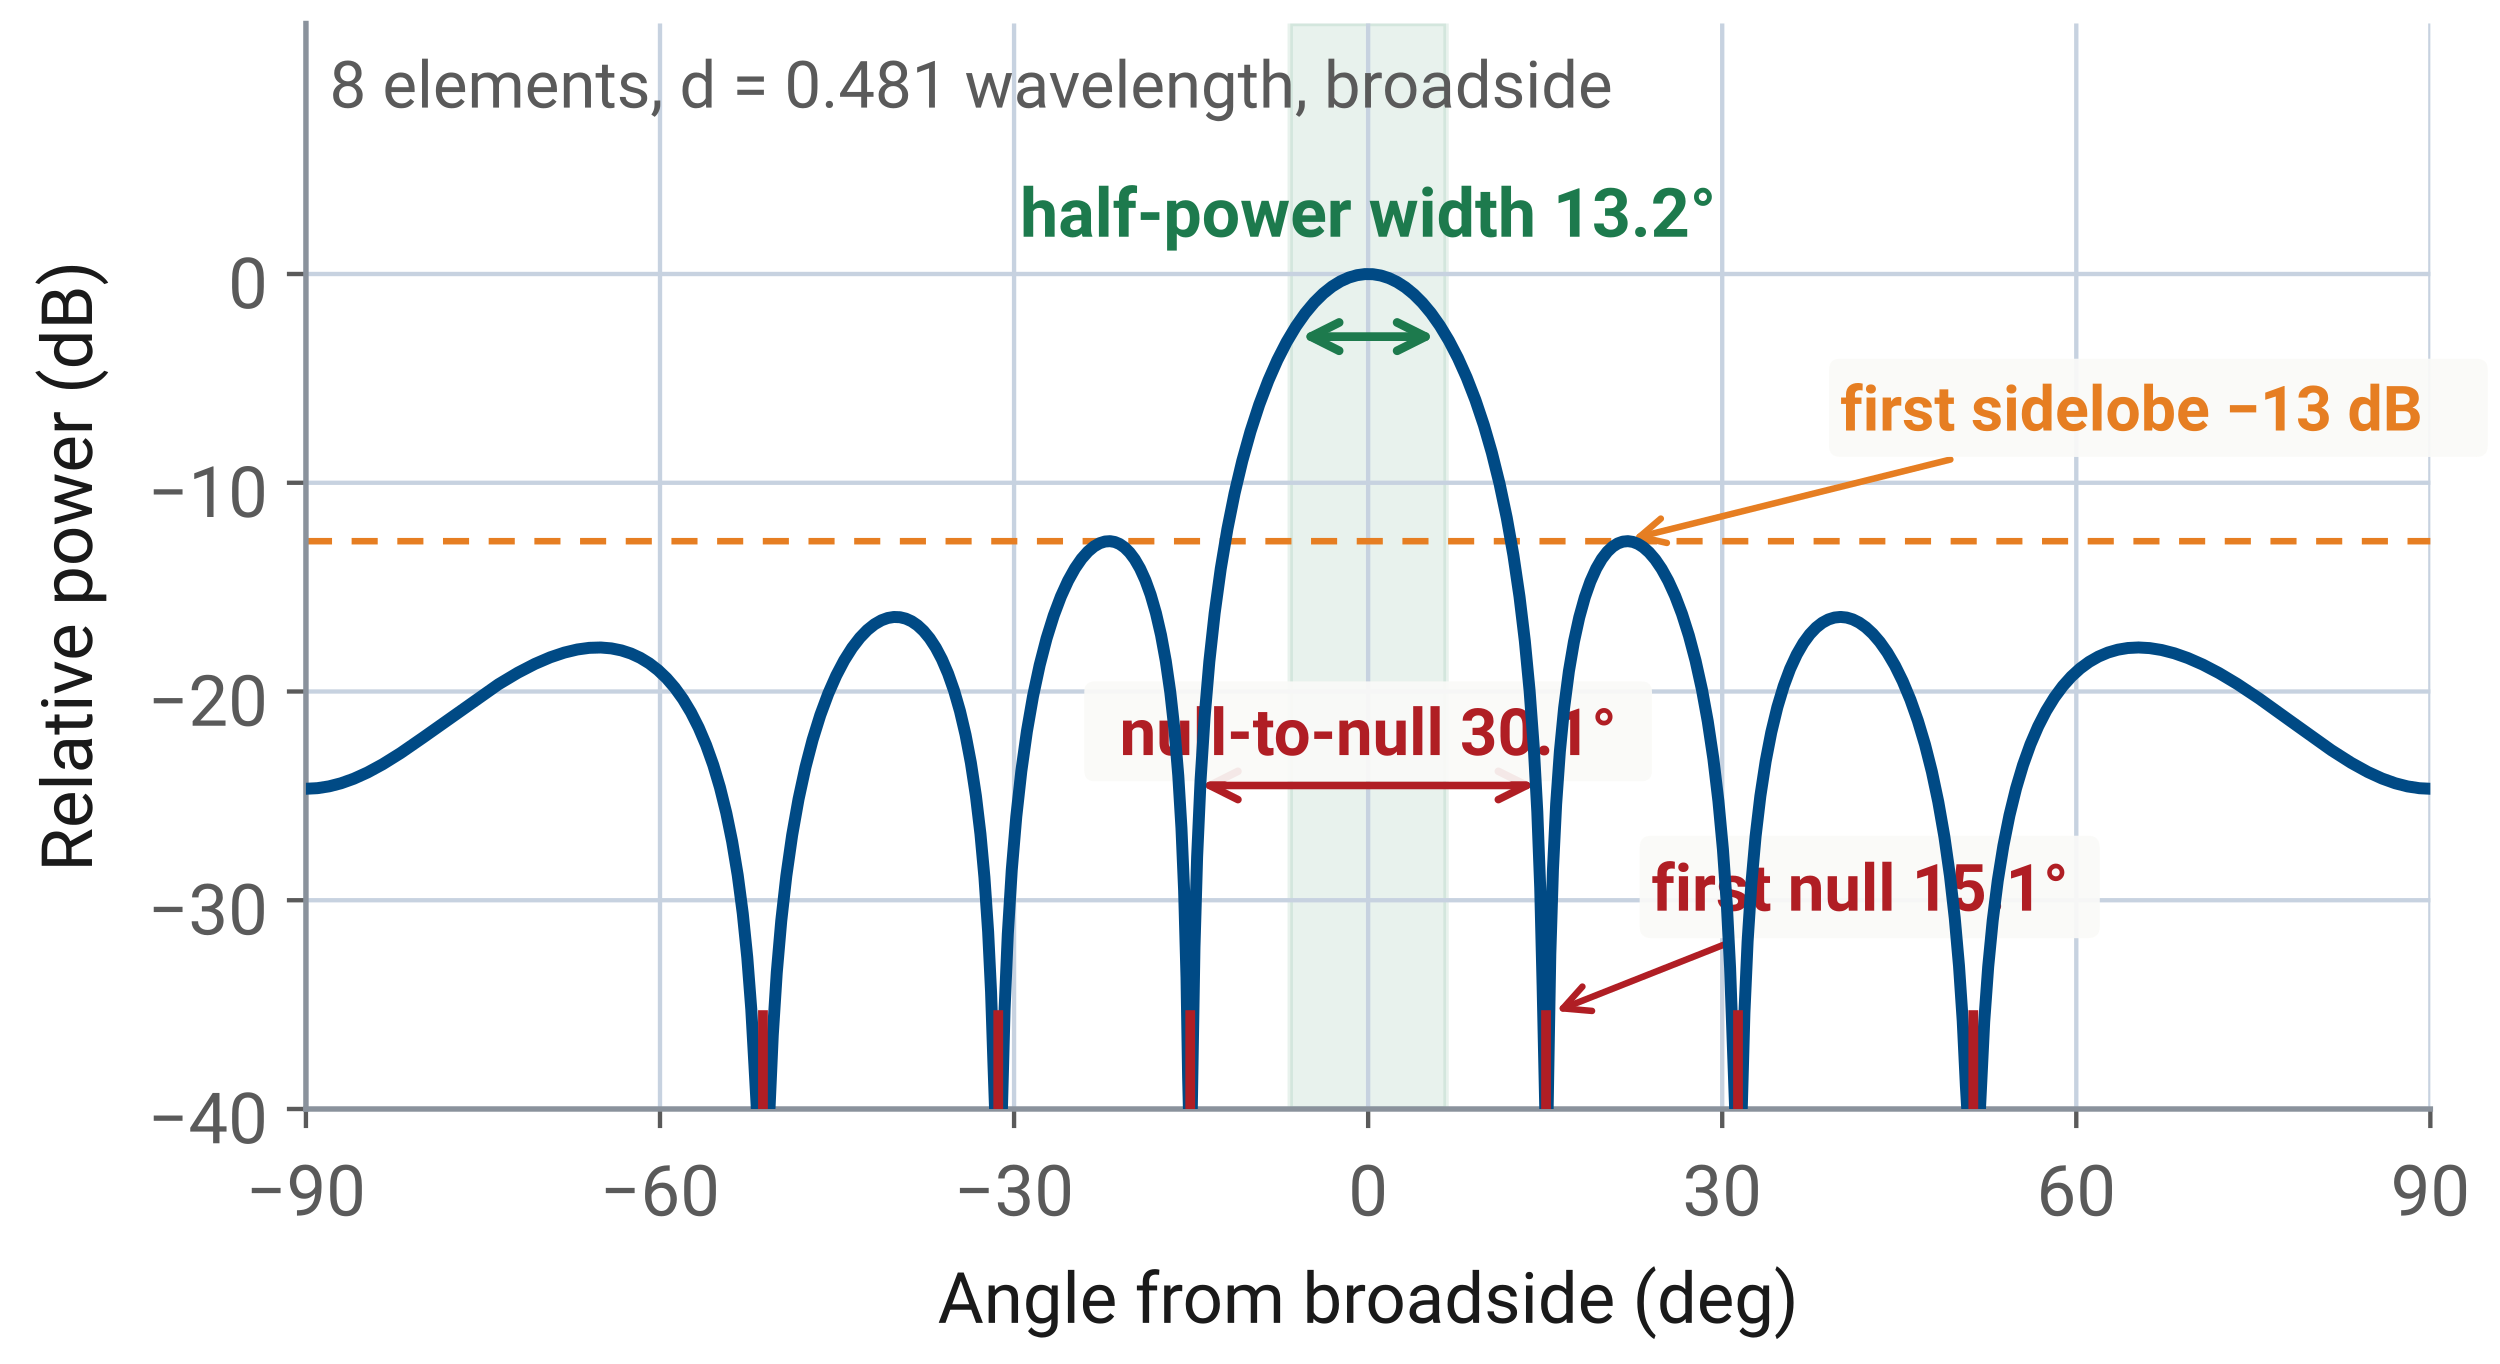
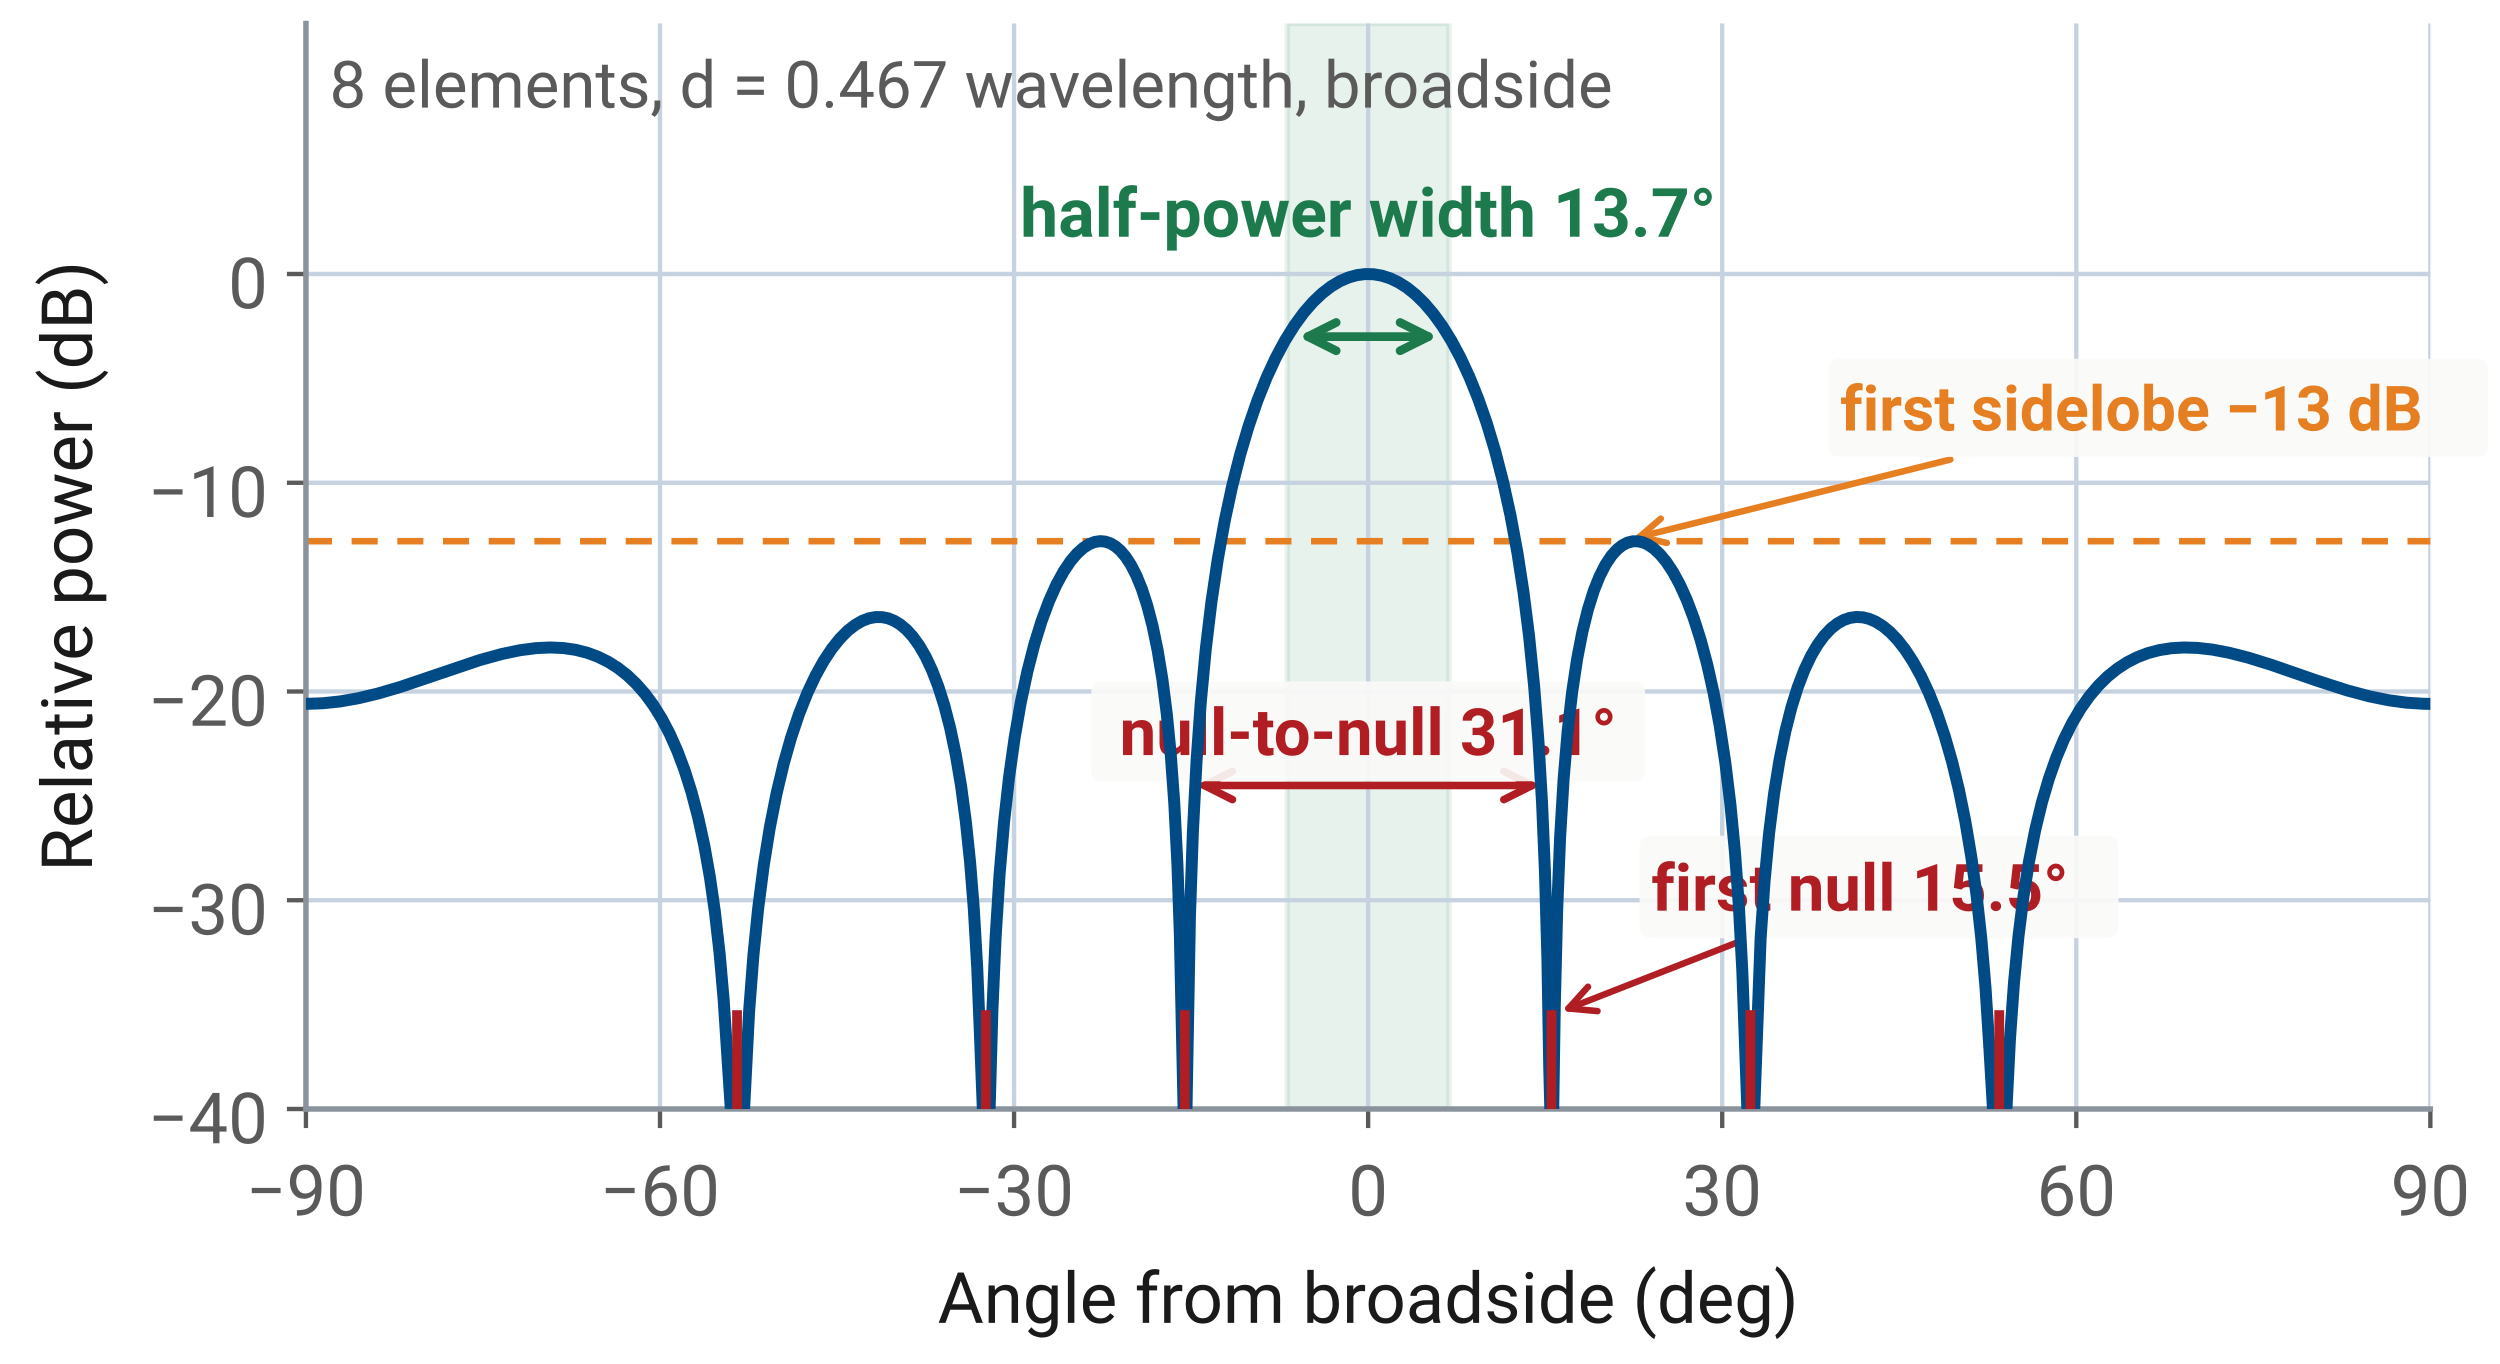
<svg xmlns="http://www.w3.org/2000/svg" xmlns:xlink="http://www.w3.org/1999/xlink" width="459.655pt" height="250.683pt" viewBox="0 0 459.655 250.683" version="1.1">
  <defs>
    <style type="text/css">*{stroke-linejoin: round; stroke-linecap: butt}</style>
  </defs>
  <g id="figure_1">
    <g id="patch_1">
      <path d="M 0 250.683  L 459.655 250.683  L 459.655 0  L 0 0  L 0 250.683  z " style="fill: none" />
    </g>
    <g id="axes_1">
      <g id="patch_2">
        <path d="M 56.249 203.904  L 446.849 203.904  L 446.849 4.32  L 56.249 4.32  L 56.249 203.904  z " style="fill: none" />
      </g>
      <g id="FillBetweenPolyCollection_1">
        <defs>
-           <path id="maadb2cdc3e" d="M 237.227 -246.363  L 237.227 -46.779  L 265.871 -46.779  L 265.871 -246.363  L 265.871 -246.363  L 237.227 -246.363  z " style="stroke: #1d7a4d; stroke-opacity: 0.1" />
+           <path id="m4058c177a3" d="M 236.685 -246.363  L 236.685 -46.779  L 266.413 -46.779  L 266.413 -246.363  L 266.413 -246.363  L 236.685 -246.363  z " style="stroke: #1d7a4d; stroke-opacity: 0.1" />
        </defs>
-         <g clip-path="url(#p5439597405)">
-           <use xlink:href="#maadb2cdc3e" x="0" y="250.683" style="fill: #1d7a4d; fill-opacity: 0.1; stroke: #1d7a4d; stroke-opacity: 0.1" />
+         <g clip-path="url(#p8666191fe6)">
+           <use xlink:href="#m4058c177a3" x="0" y="250.683" style="fill: #1d7a4d; fill-opacity: 0.1; stroke: #1d7a4d; stroke-opacity: 0.1" />
        </g>
      </g>
      <g id="matplotlib.axis_1">
        <g id="xtick_1">
          <g id="line2d_1">
-             <path d="M 56.249 203.904  L 56.249 4.32  " clip-path="url(#p5439597405)" style="fill: none; stroke: #c7d2e0; stroke-width: 0.8; stroke-linecap: square" />
+             <path d="M 56.249 203.904  L 56.249 4.32  " clip-path="url(#p8666191fe6)" style="fill: none; stroke: #c7d2e0; stroke-width: 0.8; stroke-linecap: square" />
          </g>
          <g id="line2d_2">
            <defs>
-               <path id="m902a310d29" d="M 0 0  L 0 3.5  " style="stroke: #5a5a5a; stroke-width: 0.8" />
+               <path id="maeefd5253e" d="M 0 0  L 0 3.5  " style="stroke: #5a5a5a; stroke-width: 0.8" />
            </defs>
            <g>
-               <use xlink:href="#m902a310d29" x="56.249" y="203.904" style="fill: #5a5a5a; stroke: #5a5a5a; stroke-width: 0.8" />
+               <use xlink:href="#maeefd5253e" x="56.249" y="203.904" style="fill: #5a5a5a; stroke: #5a5a5a; stroke-width: 0.8" />
            </g>
          </g>
          <g id="text_1">
            <text style="font-size: 13px; font-family:'Source Sans Pro', 'Segoe UI', Roboto, Helvetica, Arial, sans-serif; text-anchor: middle; fill: #5a5a5a" x="56.249" y="223.498" transform="rotate(-0 56.24918 223.4977)">−90</text>
          </g>
        </g>
        <g id="xtick_2">
          <g id="line2d_3">
-             <path d="M 121.349 203.904  L 121.349 4.32  " clip-path="url(#p5439597405)" style="fill: none; stroke: #c7d2e0; stroke-width: 0.8; stroke-linecap: square" />
+             <path d="M 121.349 203.904  L 121.349 4.32  " clip-path="url(#p8666191fe6)" style="fill: none; stroke: #c7d2e0; stroke-width: 0.8; stroke-linecap: square" />
          </g>
          <g id="line2d_4">
            <g>
-               <use xlink:href="#m902a310d29" x="121.349" y="203.904" style="fill: #5a5a5a; stroke: #5a5a5a; stroke-width: 0.8" />
+               <use xlink:href="#maeefd5253e" x="121.349" y="203.904" style="fill: #5a5a5a; stroke: #5a5a5a; stroke-width: 0.8" />
            </g>
          </g>
          <g id="text_2">
            <text style="font-size: 13px; font-family:'Source Sans Pro', 'Segoe UI', Roboto, Helvetica, Arial, sans-serif; text-anchor: middle; fill: #5a5a5a" x="121.349" y="223.498" transform="rotate(-0 121.3492 223.4977)">−60</text>
          </g>
        </g>
        <g id="xtick_3">
          <g id="line2d_5">
-             <path d="M 186.449 203.904  L 186.449 4.32  " clip-path="url(#p5439597405)" style="fill: none; stroke: #c7d2e0; stroke-width: 0.8; stroke-linecap: square" />
+             <path d="M 186.449 203.904  L 186.449 4.32  " clip-path="url(#p8666191fe6)" style="fill: none; stroke: #c7d2e0; stroke-width: 0.8; stroke-linecap: square" />
          </g>
          <g id="line2d_6">
            <g>
-               <use xlink:href="#m902a310d29" x="186.449" y="203.904" style="fill: #5a5a5a; stroke: #5a5a5a; stroke-width: 0.8" />
+               <use xlink:href="#maeefd5253e" x="186.449" y="203.904" style="fill: #5a5a5a; stroke: #5a5a5a; stroke-width: 0.8" />
            </g>
          </g>
          <g id="text_3">
            <text style="font-size: 13px; font-family:'Source Sans Pro', 'Segoe UI', Roboto, Helvetica, Arial, sans-serif; text-anchor: middle; fill: #5a5a5a" x="186.449" y="223.498" transform="rotate(-0 186.4492 223.4977)">−30</text>
          </g>
        </g>
        <g id="xtick_4">
          <g id="line2d_7">
-             <path d="M 251.549 203.904  L 251.549 4.32  " clip-path="url(#p5439597405)" style="fill: none; stroke: #c7d2e0; stroke-width: 0.8; stroke-linecap: square" />
+             <path d="M 251.549 203.904  L 251.549 4.32  " clip-path="url(#p8666191fe6)" style="fill: none; stroke: #c7d2e0; stroke-width: 0.8; stroke-linecap: square" />
          </g>
          <g id="line2d_8">
            <g>
-               <use xlink:href="#m902a310d29" x="251.549" y="203.904" style="fill: #5a5a5a; stroke: #5a5a5a; stroke-width: 0.8" />
+               <use xlink:href="#maeefd5253e" x="251.549" y="203.904" style="fill: #5a5a5a; stroke: #5a5a5a; stroke-width: 0.8" />
            </g>
          </g>
          <g id="text_4">
            <text style="font-size: 13px; font-family:'Source Sans Pro', 'Segoe UI', Roboto, Helvetica, Arial, sans-serif; text-anchor: middle; fill: #5a5a5a" x="251.549" y="223.498" transform="rotate(-0 251.5492 223.4977)">0</text>
          </g>
        </g>
        <g id="xtick_5">
          <g id="line2d_9">
-             <path d="M 316.649 203.904  L 316.649 4.32  " clip-path="url(#p5439597405)" style="fill: none; stroke: #c7d2e0; stroke-width: 0.8; stroke-linecap: square" />
+             <path d="M 316.649 203.904  L 316.649 4.32  " clip-path="url(#p8666191fe6)" style="fill: none; stroke: #c7d2e0; stroke-width: 0.8; stroke-linecap: square" />
          </g>
          <g id="line2d_10">
            <g>
-               <use xlink:href="#m902a310d29" x="316.649" y="203.904" style="fill: #5a5a5a; stroke: #5a5a5a; stroke-width: 0.8" />
+               <use xlink:href="#maeefd5253e" x="316.649" y="203.904" style="fill: #5a5a5a; stroke: #5a5a5a; stroke-width: 0.8" />
            </g>
          </g>
          <g id="text_5">
            <text style="font-size: 13px; font-family:'Source Sans Pro', 'Segoe UI', Roboto, Helvetica, Arial, sans-serif; text-anchor: middle; fill: #5a5a5a" x="316.649" y="223.498" transform="rotate(-0 316.6492 223.4977)">30</text>
          </g>
        </g>
        <g id="xtick_6">
          <g id="line2d_11">
-             <path d="M 381.749 203.904  L 381.749 4.32  " clip-path="url(#p5439597405)" style="fill: none; stroke: #c7d2e0; stroke-width: 0.8; stroke-linecap: square" />
+             <path d="M 381.749 203.904  L 381.749 4.32  " clip-path="url(#p8666191fe6)" style="fill: none; stroke: #c7d2e0; stroke-width: 0.8; stroke-linecap: square" />
          </g>
          <g id="line2d_12">
            <g>
-               <use xlink:href="#m902a310d29" x="381.749" y="203.904" style="fill: #5a5a5a; stroke: #5a5a5a; stroke-width: 0.8" />
+               <use xlink:href="#maeefd5253e" x="381.749" y="203.904" style="fill: #5a5a5a; stroke: #5a5a5a; stroke-width: 0.8" />
            </g>
          </g>
          <g id="text_6">
            <text style="font-size: 13px; font-family:'Source Sans Pro', 'Segoe UI', Roboto, Helvetica, Arial, sans-serif; text-anchor: middle; fill: #5a5a5a" x="381.749" y="223.498" transform="rotate(-0 381.7492 223.4977)">60</text>
          </g>
        </g>
        <g id="xtick_7">
          <g id="line2d_13">
-             <path d="M 446.849 203.904  L 446.849 4.32  " clip-path="url(#p5439597405)" style="fill: none; stroke: #c7d2e0; stroke-width: 0.8; stroke-linecap: square" />
+             <path d="M 446.849 203.904  L 446.849 4.32  " clip-path="url(#p8666191fe6)" style="fill: none; stroke: #c7d2e0; stroke-width: 0.8; stroke-linecap: square" />
          </g>
          <g id="line2d_14">
            <g>
-               <use xlink:href="#m902a310d29" x="446.849" y="203.904" style="fill: #5a5a5a; stroke: #5a5a5a; stroke-width: 0.8" />
+               <use xlink:href="#maeefd5253e" x="446.849" y="203.904" style="fill: #5a5a5a; stroke: #5a5a5a; stroke-width: 0.8" />
            </g>
          </g>
          <g id="text_7">
            <text style="font-size: 13px; font-family:'Source Sans Pro', 'Segoe UI', Roboto, Helvetica, Arial, sans-serif; text-anchor: middle; fill: #5a5a5a" x="446.849" y="223.498" transform="rotate(-0 446.8492 223.4977)">90</text>
          </g>
        </g>
        <g id="text_8">
          <text style="font-size: 13px; font-family:'Source Sans Pro', 'Segoe UI', Roboto, Helvetica, Arial, sans-serif; text-anchor: middle; fill: #1a1a1a" x="251.549" y="243.227" transform="rotate(-0 251.5492 243.2272)">Angle from broadside  (deg)</text>
        </g>
      </g>
      <g id="matplotlib.axis_2">
        <g id="ytick_1">
          <g id="line2d_15">
-             <path d="M 56.249 50.378  L 446.849 50.378  " clip-path="url(#p5439597405)" style="fill: none; stroke: #c7d2e0; stroke-width: 0.8; stroke-linecap: square" />
+             <path d="M 56.249 50.378  L 446.849 50.378  " clip-path="url(#p8666191fe6)" style="fill: none; stroke: #c7d2e0; stroke-width: 0.8; stroke-linecap: square" />
          </g>
          <g id="line2d_16">
            <defs>
-               <path id="m5b1b4cfa90" d="M 0 0  L -3.5 0  " style="stroke: #5a5a5a; stroke-width: 0.8" />
+               <path id="m877b4ab7d4" d="M 0 0  L -3.5 0  " style="stroke: #5a5a5a; stroke-width: 0.8" />
            </defs>
            <g>
-               <use xlink:href="#m5b1b4cfa90" x="56.249" y="50.378" style="fill: #5a5a5a; stroke: #5a5a5a; stroke-width: 0.8" />
+               <use xlink:href="#m877b4ab7d4" x="56.249" y="50.378" style="fill: #5a5a5a; stroke: #5a5a5a; stroke-width: 0.8" />
            </g>
          </g>
          <g id="text_9">
            <text style="font-size: 13px; font-family:'Source Sans Pro', 'Segoe UI', Roboto, Helvetica, Arial, sans-serif; text-anchor: end; fill: #5a5a5a" x="49.249" y="56.675" transform="rotate(-0 49.24918 56.67472)">0</text>
          </g>
        </g>
        <g id="ytick_2">
          <g id="line2d_17">
-             <path d="M 56.249 88.759  L 446.849 88.759  " clip-path="url(#p5439597405)" style="fill: none; stroke: #c7d2e0; stroke-width: 0.8; stroke-linecap: square" />
+             <path d="M 56.249 88.759  L 446.849 88.759  " clip-path="url(#p8666191fe6)" style="fill: none; stroke: #c7d2e0; stroke-width: 0.8; stroke-linecap: square" />
          </g>
          <g id="line2d_18">
            <g>
-               <use xlink:href="#m5b1b4cfa90" x="56.249" y="88.759" style="fill: #5a5a5a; stroke: #5a5a5a; stroke-width: 0.8" />
+               <use xlink:href="#m877b4ab7d4" x="56.249" y="88.759" style="fill: #5a5a5a; stroke: #5a5a5a; stroke-width: 0.8" />
            </g>
          </g>
          <g id="text_10">
            <text style="font-size: 13px; font-family:'Source Sans Pro', 'Segoe UI', Roboto, Helvetica, Arial, sans-serif; text-anchor: end; fill: #5a5a5a" x="49.249" y="95.056" transform="rotate(-0 49.24918 95.05626)">−10</text>
          </g>
        </g>
        <g id="ytick_3">
          <g id="line2d_19">
-             <path d="M 56.249 127.141  L 446.849 127.141  " clip-path="url(#p5439597405)" style="fill: none; stroke: #c7d2e0; stroke-width: 0.8; stroke-linecap: square" />
+             <path d="M 56.249 127.141  L 446.849 127.141  " clip-path="url(#p8666191fe6)" style="fill: none; stroke: #c7d2e0; stroke-width: 0.8; stroke-linecap: square" />
          </g>
          <g id="line2d_20">
            <g>
-               <use xlink:href="#m5b1b4cfa90" x="56.249" y="127.141" style="fill: #5a5a5a; stroke: #5a5a5a; stroke-width: 0.8" />
+               <use xlink:href="#m877b4ab7d4" x="56.249" y="127.141" style="fill: #5a5a5a; stroke: #5a5a5a; stroke-width: 0.8" />
            </g>
          </g>
          <g id="text_11">
            <text style="font-size: 13px; font-family:'Source Sans Pro', 'Segoe UI', Roboto, Helvetica, Arial, sans-serif; text-anchor: end; fill: #5a5a5a" x="49.249" y="133.438" transform="rotate(-0 49.24918 133.4378)">−20</text>
          </g>
        </g>
        <g id="ytick_4">
          <g id="line2d_21">
-             <path d="M 56.249 165.522  L 446.849 165.522  " clip-path="url(#p5439597405)" style="fill: none; stroke: #c7d2e0; stroke-width: 0.8; stroke-linecap: square" />
+             <path d="M 56.249 165.522  L 446.849 165.522  " clip-path="url(#p8666191fe6)" style="fill: none; stroke: #c7d2e0; stroke-width: 0.8; stroke-linecap: square" />
          </g>
          <g id="line2d_22">
            <g>
-               <use xlink:href="#m5b1b4cfa90" x="56.249" y="165.522" style="fill: #5a5a5a; stroke: #5a5a5a; stroke-width: 0.8" />
+               <use xlink:href="#m877b4ab7d4" x="56.249" y="165.522" style="fill: #5a5a5a; stroke: #5a5a5a; stroke-width: 0.8" />
            </g>
          </g>
          <g id="text_12">
            <text style="font-size: 13px; font-family:'Source Sans Pro', 'Segoe UI', Roboto, Helvetica, Arial, sans-serif; text-anchor: end; fill: #5a5a5a" x="49.249" y="171.819" transform="rotate(-0 49.24918 171.8193)">−30</text>
          </g>
        </g>
        <g id="ytick_5">
          <g id="line2d_23">
-             <path d="M 56.249 203.904  L 446.849 203.904  " clip-path="url(#p5439597405)" style="fill: none; stroke: #c7d2e0; stroke-width: 0.8; stroke-linecap: square" />
+             <path d="M 56.249 203.904  L 446.849 203.904  " clip-path="url(#p8666191fe6)" style="fill: none; stroke: #c7d2e0; stroke-width: 0.8; stroke-linecap: square" />
          </g>
          <g id="line2d_24">
            <g>
-               <use xlink:href="#m5b1b4cfa90" x="56.249" y="203.904" style="fill: #5a5a5a; stroke: #5a5a5a; stroke-width: 0.8" />
+               <use xlink:href="#m877b4ab7d4" x="56.249" y="203.904" style="fill: #5a5a5a; stroke: #5a5a5a; stroke-width: 0.8" />
            </g>
          </g>
          <g id="text_13">
            <text style="font-size: 13px; font-family:'Source Sans Pro', 'Segoe UI', Roboto, Helvetica, Arial, sans-serif; text-anchor: end; fill: #5a5a5a" x="49.249" y="210.201" transform="rotate(-0 49.24918 210.2009)">−40</text>
          </g>
        </g>
        <g id="text_14">
          <text style="font-size: 13px; font-family:'Source Sans Pro', 'Segoe UI', Roboto, Helvetica, Arial, sans-serif; text-anchor: middle; fill: #1a1a1a" x="16.914" y="104.112" transform="rotate(-90 16.91375 104.112)">Relative power  (dB)</text>
        </g>
      </g>
      <g id="line2d_25">
-         <path d="M 56.249 99.506  L 446.849 99.506  " clip-path="url(#p5439597405)" style="fill: none; stroke-dasharray: 4.8,3.6; stroke-dashoffset: 0; stroke: #e67e22; stroke-width: 1.2" />
+         <path d="M 56.249 99.506  L 446.849 99.506  " clip-path="url(#p8666191fe6)" style="fill: none; stroke-dasharray: 4.8,3.6; stroke-dashoffset: 0; stroke: #e67e22; stroke-width: 1.2" />
      </g>
      <g id="patch_3">
        <path d="M 56.249 203.904  L 56.249 4.32  " style="fill: none; stroke: #8a929c; stroke-linejoin: miter; stroke-linecap: square" />
      </g>
      <g id="patch_4">
        <path d="M 56.249 203.904  L 446.849 203.904  " style="fill: none; stroke: #8a929c; stroke-linejoin: miter; stroke-linecap: square" />
      </g>
      <g id="patch_5">
-         <path d="M 241.013 61.892  Q 251.547 61.892 262.082 61.892  " style="fill: none; stroke: #1d7a4d; stroke-width: 1.6; stroke-linecap: round" />
-         <path d="M 246.213 64.492  L 241.013 61.892  L 246.213 59.292  " style="fill: none; stroke: #1d7a4d; stroke-width: 1.6; stroke-linecap: round" />
-         <path d="M 256.882 59.292  L 262.082 61.892  L 256.882 64.492  " style="fill: none; stroke: #1d7a4d; stroke-width: 1.6; stroke-linecap: round" />
+         <path d="M 240.473 61.892  Q 251.549 61.892 262.624 61.892  " style="fill: none; stroke: #1d7a4d; stroke-width: 1.6; stroke-linecap: round" />
+         <path d="M 245.673 64.492  L 240.473 61.892  L 245.673 59.292  " style="fill: none; stroke: #1d7a4d; stroke-width: 1.6; stroke-linecap: round" />
+         <path d="M 257.424 59.292  L 262.624 61.892  L 257.424 64.492  " style="fill: none; stroke: #1d7a4d; stroke-width: 1.6; stroke-linecap: round" />
      </g>
      <g id="text_15">
-         <text style="font-weight: 700; font-size: 12.5px; font-family:'Source Sans Pro', 'Segoe UI', Roboto, Helvetica, Arial, sans-serif; text-anchor: middle; fill: #1d7a4d" x="251.549" y="43.525" transform="rotate(-0 251.5492 43.52456)">half-power width  13.2°</text>
+         <text style="font-weight: 700; font-size: 12.5px; font-family:'Source Sans Pro', 'Segoe UI', Roboto, Helvetica, Arial, sans-serif; text-anchor: middle; fill: #1d7a4d" x="251.549" y="43.525" transform="rotate(-0 251.5492 43.52456)">half-power width  13.7°</text>
      </g>
      <g id="patch_6">
-         <path d="M 318.112 173.232  Q 302.113 179.565 287.361 185.404  " style="fill: none; stroke: #b01e24; stroke-width: 1.2; stroke-linecap: round" />
-         <path d="M 292.708 185.869  L 287.361 185.404  L 290.941 181.406  " style="fill: none; stroke: #b01e24; stroke-width: 1.2; stroke-linecap: round" />
+         <path d="M 319.542 173.225  Q 303.334 179.564 288.376 185.415  " style="fill: none; stroke: #b01e24; stroke-width: 1.2; stroke-linecap: round" />
+         <path d="M 293.72 185.902  L 288.376 185.415  L 291.971 181.432  " style="fill: none; stroke: #b01e24; stroke-width: 1.2; stroke-linecap: round" />
      </g>
      <g id="text_16">
        <g id="patch_7">
-           <path d="M 303.629 172.496  L 383.907 172.496  Q 386.067 172.496 386.067 170.336  L 386.067 155.817  Q 386.067 153.657 383.907 153.657  L 303.629 153.657  Q 301.469 153.657 301.469 155.817  L 301.469 170.336  Q 301.469 172.496 303.629 172.496  z " style="fill: #fafaf7; opacity: 0.92" />
-         </g>
-         <text style="font-weight: 700; font-size: 12px; font-family:'Source Sans Pro', 'Segoe UI', Roboto, Helvetica, Arial, sans-serif; text-anchor: start; fill: #b01e24" x="303.629" y="167.442" transform="rotate(-0 303.6292 167.4415)">first null  15.1°</text>
+           <path d="M 303.629 172.496  L 387.348 172.496  Q 389.508 172.496 389.508 170.336  L 389.508 155.817  Q 389.508 153.657 387.348 153.657  L 303.629 153.657  Q 301.469 153.657 301.469 155.817  L 301.469 170.336  Q 301.469 172.496 303.629 172.496  z " style="fill: #fafaf7; opacity: 0.92" />
+         </g>
+         <text style="font-weight: 700; font-size: 12px; font-family:'Source Sans Pro', 'Segoe UI', Roboto, Helvetica, Arial, sans-serif; text-anchor: start; fill: #b01e24" x="303.629" y="167.442" transform="rotate(-0 303.6292 167.4415)">first null  15.5°</text>
      </g>
      <g id="patch_8">
-         <path d="M 222.406 144.413  Q 251.549 144.413 280.692 144.413  " style="fill: none; stroke: #b01e24; stroke-width: 1.4; stroke-linecap: round" />
-         <path d="M 227.606 147.013  L 222.406 144.413  L 227.606 141.813  " style="fill: none; stroke: #b01e24; stroke-width: 1.4; stroke-linecap: round" />
-         <path d="M 275.492 141.813  L 280.692 144.413  L 275.492 147.013  " style="fill: none; stroke: #b01e24; stroke-width: 1.4; stroke-linecap: round" />
+         <path d="M 221.396 144.413  Q 251.547 144.413 281.698 144.413  " style="fill: none; stroke: #b01e24; stroke-width: 1.4; stroke-linecap: round" />
+         <path d="M 226.596 147.013  L 221.396 144.413  L 226.596 141.813  " style="fill: none; stroke: #b01e24; stroke-width: 1.4; stroke-linecap: round" />
+         <path d="M 276.498 141.813  L 281.698 144.413  L 276.498 147.013  " style="fill: none; stroke: #b01e24; stroke-width: 1.4; stroke-linecap: round" />
      </g>
      <g id="text_17">
        <g id="patch_9">
-           <path d="M 201.281 143.646  L 301.817 143.646  Q 303.737 143.646 303.737 141.726  L 303.737 127.206  Q 303.737 125.286 301.817 125.286  L 201.281 125.286  Q 199.361 125.286 199.361 127.206  L 199.361 141.726  Q 199.361 143.646 201.281 143.646  z " style="fill: #fafaf7; opacity: 0.92" />
-         </g>
-         <text style="font-weight: 700; font-size: 12px; font-family:'Source Sans Pro', 'Segoe UI', Roboto, Helvetica, Arial, sans-serif; text-anchor: middle; fill: #b01e24" x="251.549" y="138.831" transform="rotate(-0 251.5492 138.8314)">null-to-null  30.1°</text>
+           <path d="M 202.566 143.646  L 300.533 143.646  Q 302.453 143.646 302.453 141.726  L 302.453 127.206  Q 302.453 125.286 300.533 125.286  L 202.566 125.286  Q 200.646 125.286 200.646 127.206  L 200.646 141.726  Q 200.646 143.646 202.566 143.646  z " style="fill: #fafaf7; opacity: 0.92" />
+         </g>
+         <text style="font-weight: 700; font-size: 12px; font-family:'Source Sans Pro', 'Segoe UI', Roboto, Helvetica, Arial, sans-serif; text-anchor: middle; fill: #b01e24" x="251.549" y="138.831" transform="rotate(-0 251.5492 138.8314)">null-to-null  31.1°</text>
      </g>
      <g id="patch_10">
        <path d="M 358.592 84.491  Q 329.369 91.757 301.449 98.7  " style="fill: none; stroke: #e67e22; stroke-width: 1.2; stroke-linecap: round" />
        <path d="M 306.468 99.822  L 301.449 98.7  L 305.358 95.358  " style="fill: none; stroke: #e67e22; stroke-width: 1.2; stroke-linecap: round" />
      </g>
      <g id="text_18">
        <g id="patch_11">
          <path d="M 338.349 84.008  L 455.335 84.008  Q 457.405 84.008 457.405 81.938  L 457.405 68.023  Q 457.405 65.953 455.335 65.953  L 338.349 65.953  Q 336.279 65.953 336.279 68.023  L 336.279 81.938  Q 336.279 84.008 338.349 84.008  z " style="fill: #fafaf7; opacity: 0.92" />
        </g>
        <text style="font-weight: 700; font-size: 11.5px; font-family:'Source Sans Pro', 'Segoe UI', Roboto, Helvetica, Arial, sans-serif; text-anchor: start; fill: #e67e22" x="338.349" y="79.164" transform="rotate(-0 338.3492 79.164)">first sidelobe  −13 dB</text>
      </g>
      <g id="text_19">
-         <text style="font-size: 12px; font-family:'Source Sans Pro', 'Segoe UI', Roboto, Helvetica, Arial, sans-serif; text-anchor: start; fill: #5a5a5a" x="60.589" y="19.783" transform="rotate(-0 60.58918 19.78315)">8 elements, d = 0.481 wavelength, broadside</text>
+         <text style="font-size: 12px; font-family:'Source Sans Pro', 'Segoe UI', Roboto, Helvetica, Arial, sans-serif; text-anchor: start; fill: #5a5a5a" x="60.589" y="19.783" transform="rotate(-0 60.58918 19.78315)">8 elements, d = 0.467 wavelength, broadside</text>
      </g>
      <g id="line2d_26">
-         <path d="M 56.249 145.024  L 58.349 144.915  L 60.497 144.581  L 62.694 144.016  L 65.038 143.179  L 67.577 142.029  L 70.36 140.518  L 73.631 138.479  L 77.83 135.578  L 91.647 125.823  L 95.212 123.691  L 98.336 122.075  L 101.168 120.858  L 103.756 119.987  L 106.148 119.415  L 108.345 119.114  L 110.445 119.051  L 112.398 119.212  L 114.253 119.586  L 116.011 120.16  L 117.72 120.95  L 119.38 121.963  L 120.991 123.209  L 122.554 124.699  L 124.067 126.449  L 125.581 128.55  L 127.045 130.98  L 128.461 133.775  L 129.828 136.984  L 131.147 140.675  L 132.367 144.761  L 133.539 149.479  L 134.613 154.732  L 135.639 160.913  L 136.566 167.95  L 137.396 176.053  L 138.129 185.549  L 138.715 195.943  L 139.154 203.904  L 141.449 203.904  L 141.498 203.575  L 142.084 190.349  L 142.816 178.849  L 143.646 169.282  L 144.574 161.061  L 145.648 153.544  L 146.82 146.942  L 148.089 141.083  L 149.407 136.027  L 150.823 131.477  L 152.288 127.527  L 153.753 124.205  L 155.217 121.416  L 156.682 119.098  L 158.098 117.261  L 159.465 115.84  L 160.784 114.785  L 162.053 114.053  L 163.225 113.625  L 164.348 113.441  L 165.471 113.484  L 166.545 113.746  L 167.619 114.235  L 168.693 114.967  L 169.816 116.013  L 170.939 117.375  L 172.062 119.094  L 173.185 121.221  L 174.308 123.83  L 175.431 127.021  L 176.505 130.753  L 177.53 135.117  L 178.507 140.247  L 179.435 146.355  L 180.265 153.32  L 180.997 161.294  L 181.681 171.327  L 182.218 182.388  L 182.657 195.608  L 182.95 203.904  L 184.22 203.836  L 184.708 185.565  L 185.294 171.798  L 186.026 159.947  L 186.856 150.15  L 187.784 141.774  L 188.809 134.466  L 189.932 128.017  L 191.153 122.295  L 192.422 117.392  L 193.74 113.173  L 195.059 109.673  L 196.377 106.781  L 197.646 104.501  L 198.867 102.734  L 200.039 101.407  L 201.162 100.462  L 202.187 99.877  L 203.164 99.567  L 204.091 99.501  L 204.97 99.652  L 205.849 100.022  L 206.777 100.666  L 207.704 101.593  L 208.632 102.832  L 209.609 104.52  L 210.585 106.665  L 211.562 109.359  L 212.538 112.734  L 213.466 116.755  L 214.345 121.547  L 215.175 127.307  L 215.956 134.359  L 216.639 142.59  L 217.225 152.262  L 217.713 163.742  L 218.153 179.768  L 218.446 197.997  L 218.592 203.904  L 219.129 203.904  L 219.227 197.841  L 219.618 174.211  L 220.106 157.52  L 220.741 143.414  L 221.473 131.936  L 222.352 121.644  L 223.328 112.754  L 224.451 104.564  L 225.672 97.277  L 226.99 90.712  L 228.406 84.751  L 229.92 79.319  L 231.531 74.369  L 233.191 69.991  L 234.851 66.22  L 236.56 62.88  L 238.269 60.021  L 239.978 57.592  L 241.638 55.608  L 243.298 53.968  L 244.909 52.685  L 246.471 51.72  L 247.985 51.036  L 249.499 50.595  L 250.963 50.396  L 252.428 50.418  L 253.893 50.662  L 255.358 51.13  L 256.871 51.853  L 258.385 52.825  L 259.947 54.099  L 261.509 55.662  L 263.121 57.592  L 264.732 59.871  L 266.392 62.617  L 268.052 65.812  L 269.663 69.4  L 271.274 73.547  L 272.837 78.204  L 274.302 83.266  L 275.718 88.968  L 277.036 95.211  L 278.256 102.079  L 279.379 109.704  L 280.356 117.837  L 281.235 127.012  L 282.016 137.612  L 282.651 149.249  L 283.188 163.283  L 283.627 181.306  L 284.115 203.904  L 284.555 203.904  L 284.653 197.997  L 285.043 175.438  L 285.531 159.822  L 286.117 147.836  L 286.801 138.166  L 287.582 130.154  L 288.461 123.419  L 289.389 117.976  L 290.365 113.507  L 291.39 109.818  L 292.416 106.908  L 293.49 104.52  L 294.515 102.758  L 295.541 101.426  L 296.517 100.508  L 297.445 99.921  L 298.372 99.589  L 299.3 99.497  L 300.228 99.634  L 301.155 99.992  L 302.132 100.604  L 303.206 101.553  L 304.329 102.861  L 305.501 104.58  L 306.721 106.781  L 307.991 109.556  L 309.26 112.89  L 310.53 116.883  L 311.75 121.478  L 312.922 126.778  L 313.996 132.651  L 315.022 139.514  L 315.949 147.273  L 316.779 156.16  L 317.512 166.556  L 318.098 177.992  L 318.586 191.747  L 319.025 203.904  L 320.246 203.827  L 320.734 186.221  L 321.32 173.07  L 322.004 162.54  L 322.785 153.788  L 323.664 146.355  L 324.64 139.963  L 325.666 134.661  L 326.789 130.017  L 327.96 126.125  L 329.132 122.979  L 330.353 120.336  L 331.573 118.224  L 332.745 116.623  L 333.917 115.385  L 335.04 114.504  L 336.163 113.897  L 337.286 113.544  L 338.409 113.43  L 339.532 113.546  L 340.655 113.884  L 341.827 114.47  L 343.047 115.334  L 344.317 116.508  L 345.635 118.037  L 347.002 119.972  L 348.418 122.381  L 349.834 125.249  L 351.25 128.641  L 352.617 132.504  L 353.935 136.897  L 355.205 141.914  L 356.376 147.443  L 357.499 153.851  L 358.525 161.061  L 359.404 168.795  L 360.185 177.573  L 360.868 187.716  L 361.454 199.754  L 361.698 203.904  L 364.042 203.904  L 364.823 187.847  L 365.556 177.735  L 366.386 169.231  L 367.313 161.918  L 368.339 155.536  L 369.462 149.916  L 370.682 144.94  L 371.952 140.675  L 373.319 136.86  L 374.735 133.566  L 376.199 130.717  L 377.713 128.257  L 379.275 126.145  L 380.838 124.397  L 382.449 122.921  L 384.109 121.701  L 385.818 120.724  L 387.576 119.978  L 389.382 119.454  L 391.238 119.145  L 393.191 119.045  L 395.241 119.161  L 397.438 119.512  L 399.782 120.117  L 402.272 120.991  L 405.006 122.192  L 407.984 123.746  L 411.353 125.761  L 415.357 128.425  L 421.07 132.526  L 428.637 137.926  L 432.299 140.259  L 435.326 141.931  L 437.963 143.139  L 440.404 144.016  L 442.65 144.591  L 444.847 144.925  L 446.849 145.024  L 446.849 145.024  " clip-path="url(#p5439597405)" style="fill: none; stroke: #004a85; stroke-width: 2.2; stroke-linecap: square" />
+         <path d="M 56.249 129.415  L 59.374 129.303  L 62.548 128.964  L 65.868 128.383  L 69.481 127.521  L 73.68 126.282  L 79.539 124.296  L 88.23 121.361  L 92.282 120.243  L 95.602 119.552  L 98.532 119.168  L 101.168 119.045  L 103.561 119.152  L 105.807 119.473  L 107.906 119.999  L 109.908 120.733  L 111.812 121.673  L 113.619 122.816  L 115.327 124.156  L 116.987 125.737  L 118.599 127.578  L 120.161 129.703  L 121.675 132.14  L 123.139 134.929  L 124.555 138.117  L 125.874 141.63  L 127.143 145.647  L 128.364 150.278  L 129.487 155.436  L 130.512 161.192  L 131.44 167.64  L 132.319 175.394  L 133.051 183.803  L 133.686 193.517  L 134.369 203.904  L 136.81 203.904  L 137.738 185.883  L 138.519 175.703  L 139.398 167.016  L 140.423 159.085  L 141.546 152.133  L 142.767 145.956  L 144.085 140.424  L 145.452 135.611  L 146.917 131.255  L 148.431 127.448  L 149.944 124.226  L 151.458 121.504  L 152.972 119.225  L 154.436 117.403  L 155.852 115.98  L 157.219 114.907  L 158.538 114.148  L 159.807 113.671  L 161.028 113.451  L 162.199 113.467  L 163.322 113.698  L 164.445 114.153  L 165.568 114.845  L 166.691 115.795  L 167.863 117.088  L 169.035 118.727  L 170.207 120.76  L 171.379 123.257  L 172.502 126.171  L 173.624 129.714  L 174.699 133.855  L 175.724 138.713  L 176.7 144.475  L 177.579 151.027  L 178.361 158.501  L 179.044 167.078  L 179.679 178.003  L 180.167 190.091  L 180.704 203.904  L 181.925 203.904  L 181.974 203.358  L 182.462 185.847  L 183.048 172.441  L 183.78 160.802  L 184.61 151.13  L 185.538 142.83  L 186.563 135.566  L 187.686 129.137  L 188.907 123.413  L 190.176 118.489  L 191.494 114.23  L 192.862 110.553  L 194.229 107.507  L 195.547 105.09  L 196.816 103.2  L 198.037 101.76  L 199.209 100.712  L 200.283 100.034  L 201.308 99.639  L 202.285 99.497  L 203.212 99.582  L 204.14 99.889  L 205.068 100.435  L 205.995 101.237  L 206.972 102.387  L 207.948 103.888  L 208.925 105.794  L 209.95 108.31  L 210.927 111.307  L 211.903 115.046  L 212.831 119.505  L 213.71 124.85  L 214.54 131.355  L 215.272 138.905  L 215.907 147.702  L 216.493 159.166  L 216.932 171.947  L 217.323 190.474  L 217.616 203.904  L 218.153 203.904  L 218.788 168.344  L 219.325 152.975  L 220.008 139.815  L 220.789 128.956  L 221.717 119.16  L 222.742 110.638  L 223.914 102.762  L 225.184 95.728  L 226.551 89.373  L 228.016 83.594  L 229.578 78.323  L 231.189 73.649  L 232.849 69.49  L 234.558 65.792  L 236.267 62.603  L 238.025 59.789  L 239.734 57.461  L 241.442 55.5  L 243.102 53.923  L 244.763 52.649  L 246.374 51.691  L 247.936 51.016  L 249.499 50.583  L 251.012 50.392  L 252.526 50.424  L 254.039 50.68  L 255.553 51.162  L 257.115 51.899  L 258.678 52.887  L 260.289 54.178  L 261.9 55.759  L 263.56 57.708  L 265.22 60.007  L 266.88 62.688  L 268.54 65.792  L 270.2 69.376  L 271.812 73.387  L 273.374 77.869  L 274.888 82.89  L 276.352 88.548  L 277.719 94.752  L 278.989 101.592  L 280.112 108.859  L 281.137 116.952  L 282.065 126.122  L 282.846 136.068  L 283.53 147.71  L 284.067 160.527  L 284.506 176.163  L 284.848 196.462  L 285.043 203.904  L 285.58 203.904  L 285.873 184.746  L 286.313 167.079  L 286.85 153.847  L 287.484 143.302  L 288.217 134.614  L 289.047 127.322  L 289.974 121.145  L 290.951 116.123  L 291.976 111.989  L 293.05 108.581  L 294.125 105.901  L 295.199 103.804  L 296.273 102.193  L 297.298 101.046  L 298.275 100.267  L 299.251 99.767  L 300.179 99.531  L 301.107 99.516  L 302.083 99.726  L 303.06 100.164  L 304.085 100.864  L 305.208 101.914  L 306.38 103.331  L 307.6 105.171  L 308.87 107.507  L 310.139 110.315  L 311.409 113.662  L 312.678 117.64  L 313.899 122.194  L 315.071 127.419  L 316.193 133.467  L 317.219 140.226  L 318.146 147.829  L 318.977 156.483  L 319.709 166.516  L 320.344 178.49  L 320.832 191.815  L 321.271 203.904  L 322.541 203.904  L 323.713 172.483  L 324.445 161.882  L 325.275 153.161  L 326.203 145.8  L 327.179 139.764  L 328.253 134.488  L 329.376 130.057  L 330.548 126.31  L 331.769 123.143  L 332.989 120.574  L 334.21 118.502  L 335.431 116.85  L 336.651 115.566  L 337.823 114.641  L 338.995 113.99  L 340.167 113.593  L 341.338 113.434  L 342.51 113.503  L 343.682 113.791  L 344.903 114.319  L 346.172 115.112  L 347.49 116.202  L 348.857 117.625  L 350.273 119.427  L 351.738 121.666  L 353.203 124.322  L 354.668 127.448  L 356.132 131.122  L 357.548 135.297  L 358.915 140.052  L 360.185 145.29  L 361.357 151.061  L 362.431 157.444  L 363.407 164.553  L 364.286 172.554  L 365.067 181.702  L 365.751 192.402  L 366.434 203.904  L 368.876 203.904  L 368.924 203.714  L 369.559 190.998  L 370.292 180.74  L 371.122 172.138  L 372.049 164.749  L 373.075 158.302  L 374.198 152.619  L 375.418 147.578  L 376.688 143.244  L 378.055 139.35  L 379.471 135.968  L 380.984 132.929  L 382.547 130.293  L 384.158 128.013  L 385.818 126.048  L 387.527 124.37  L 389.285 122.956  L 391.091 121.784  L 392.995 120.818  L 394.948 120.076  L 396.999 119.533  L 399.196 119.186  L 401.54 119.047  L 404.03 119.124  L 406.764 119.434  L 409.791 120.005  L 413.306 120.901  L 417.652 122.251  L 425.903 125.112  L 431.567 126.943  L 435.619 128.026  L 439.184 128.751  L 442.455 129.194  L 445.629 129.398  L 446.849 129.415  L 446.849 129.415  " clip-path="url(#p8666191fe6)" style="fill: none; stroke: #004a85; stroke-width: 2.2; stroke-linecap: square" />
      </g>
      <g id="line2d_27">
-         <path d="M 284.258 203.904  L 284.258 186.632  " clip-path="url(#p5439597405)" style="fill: none; stroke: #b01e24; stroke-width: 1.8; stroke-linecap: square" />
+         <path d="M 285.264 203.904  L 285.264 186.632  " clip-path="url(#p8666191fe6)" style="fill: none; stroke: #b01e24; stroke-width: 1.8; stroke-linecap: square" />
      </g>
      <g id="line2d_28">
-         <path d="M 319.556 203.904  L 319.556 186.632  " clip-path="url(#p5439597405)" style="fill: none; stroke: #b01e24; stroke-width: 1.8; stroke-linecap: square" />
+         <path d="M 321.841 203.904  L 321.841 186.632  " clip-path="url(#p8666191fe6)" style="fill: none; stroke: #b01e24; stroke-width: 1.8; stroke-linecap: square" />
      </g>
      <g id="line2d_29">
-         <path d="M 362.818 203.904  L 362.818 186.632  " clip-path="url(#p5439597405)" style="fill: none; stroke: #b01e24; stroke-width: 1.8; stroke-linecap: square" />
+         <path d="M 367.585 203.904  L 367.585 186.632  " clip-path="url(#p8666191fe6)" style="fill: none; stroke: #b01e24; stroke-width: 1.8; stroke-linecap: square" />
      </g>
      <g id="line2d_30">
-         <path d="M 218.84 203.904  L 218.84 186.632  " clip-path="url(#p5439597405)" style="fill: none; stroke: #b01e24; stroke-width: 1.8; stroke-linecap: square" />
+         <path d="M 217.834 203.904  L 217.834 186.632  " clip-path="url(#p8666191fe6)" style="fill: none; stroke: #b01e24; stroke-width: 1.8; stroke-linecap: square" />
      </g>
      <g id="line2d_31">
-         <path d="M 183.542 203.904  L 183.542 186.632  " clip-path="url(#p5439597405)" style="fill: none; stroke: #b01e24; stroke-width: 1.8; stroke-linecap: square" />
+         <path d="M 181.258 203.904  L 181.258 186.632  " clip-path="url(#p8666191fe6)" style="fill: none; stroke: #b01e24; stroke-width: 1.8; stroke-linecap: square" />
      </g>
      <g id="line2d_32">
-         <path d="M 140.281 203.904  L 140.281 186.632  " clip-path="url(#p5439597405)" style="fill: none; stroke: #b01e24; stroke-width: 1.8; stroke-linecap: square" />
+         <path d="M 135.514 203.904  L 135.514 186.632  " clip-path="url(#p8666191fe6)" style="fill: none; stroke: #b01e24; stroke-width: 1.8; stroke-linecap: square" />
      </g>
    </g>
  </g>
  <defs>
-     <clipPath id="p5439597405">
+     <clipPath id="p8666191fe6">
      <rect x="56.249" y="4.32" width="390.6" height="199.584" />
    </clipPath>
  </defs>
</svg>
